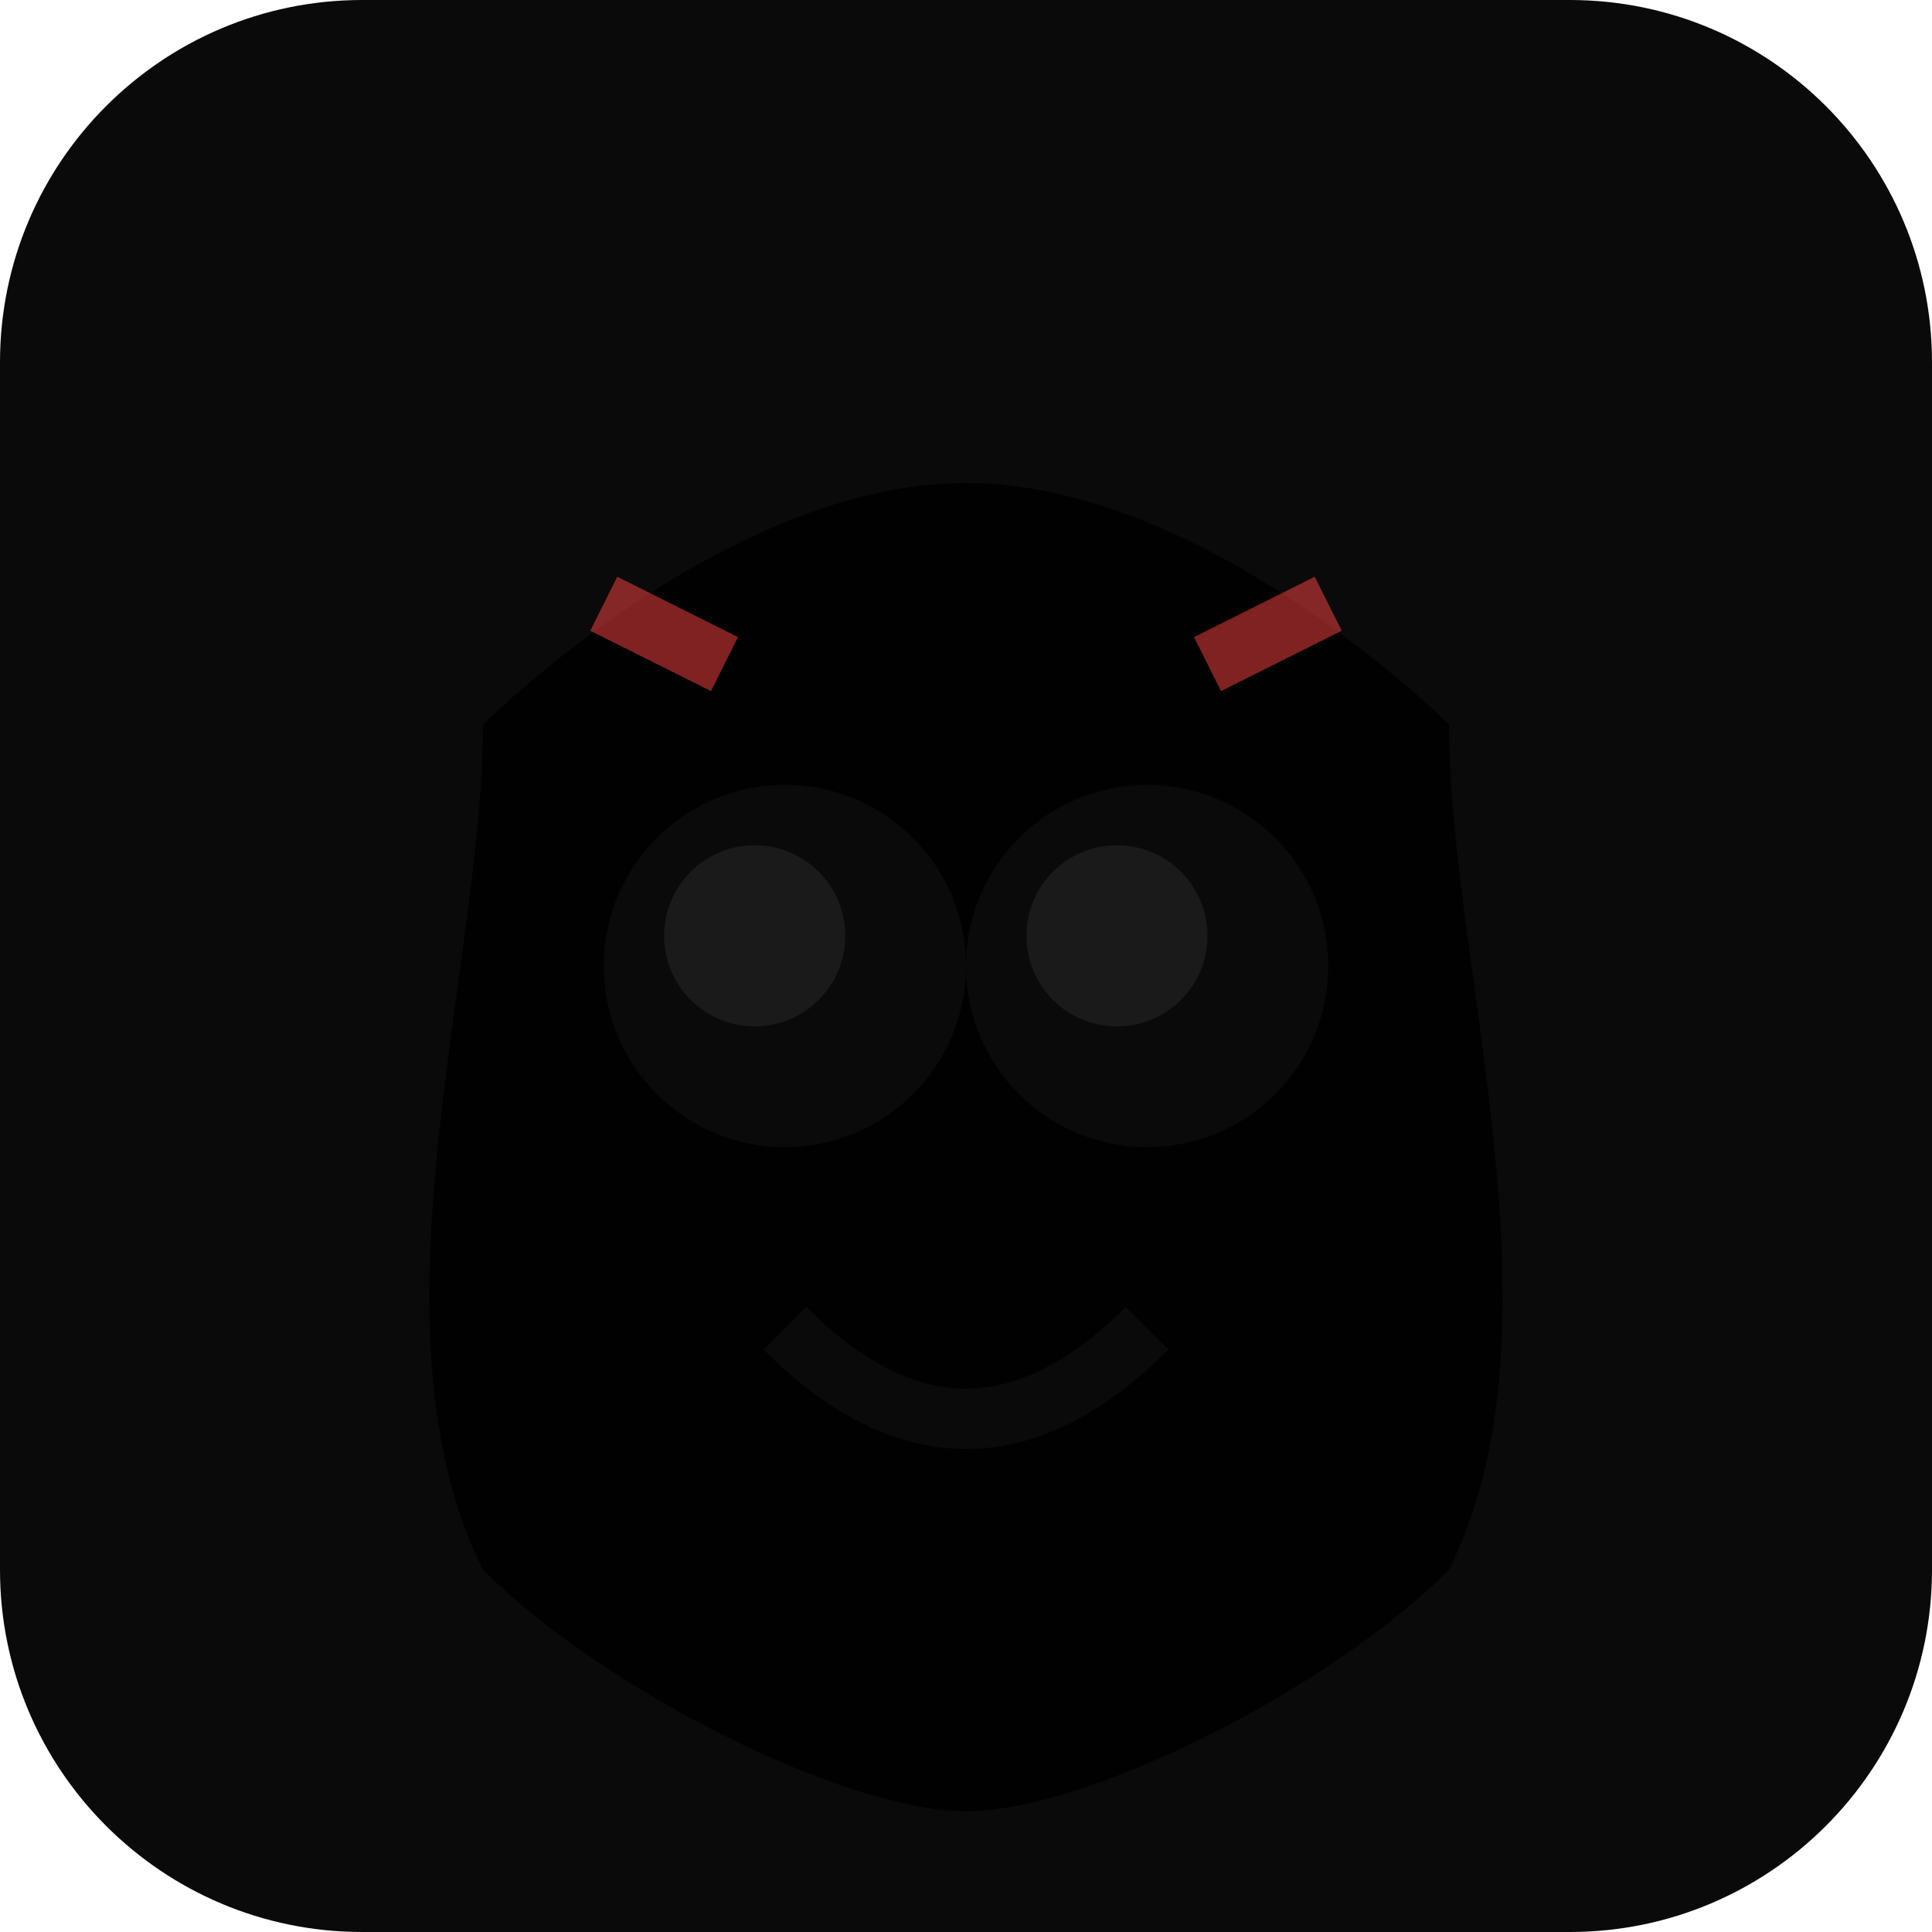
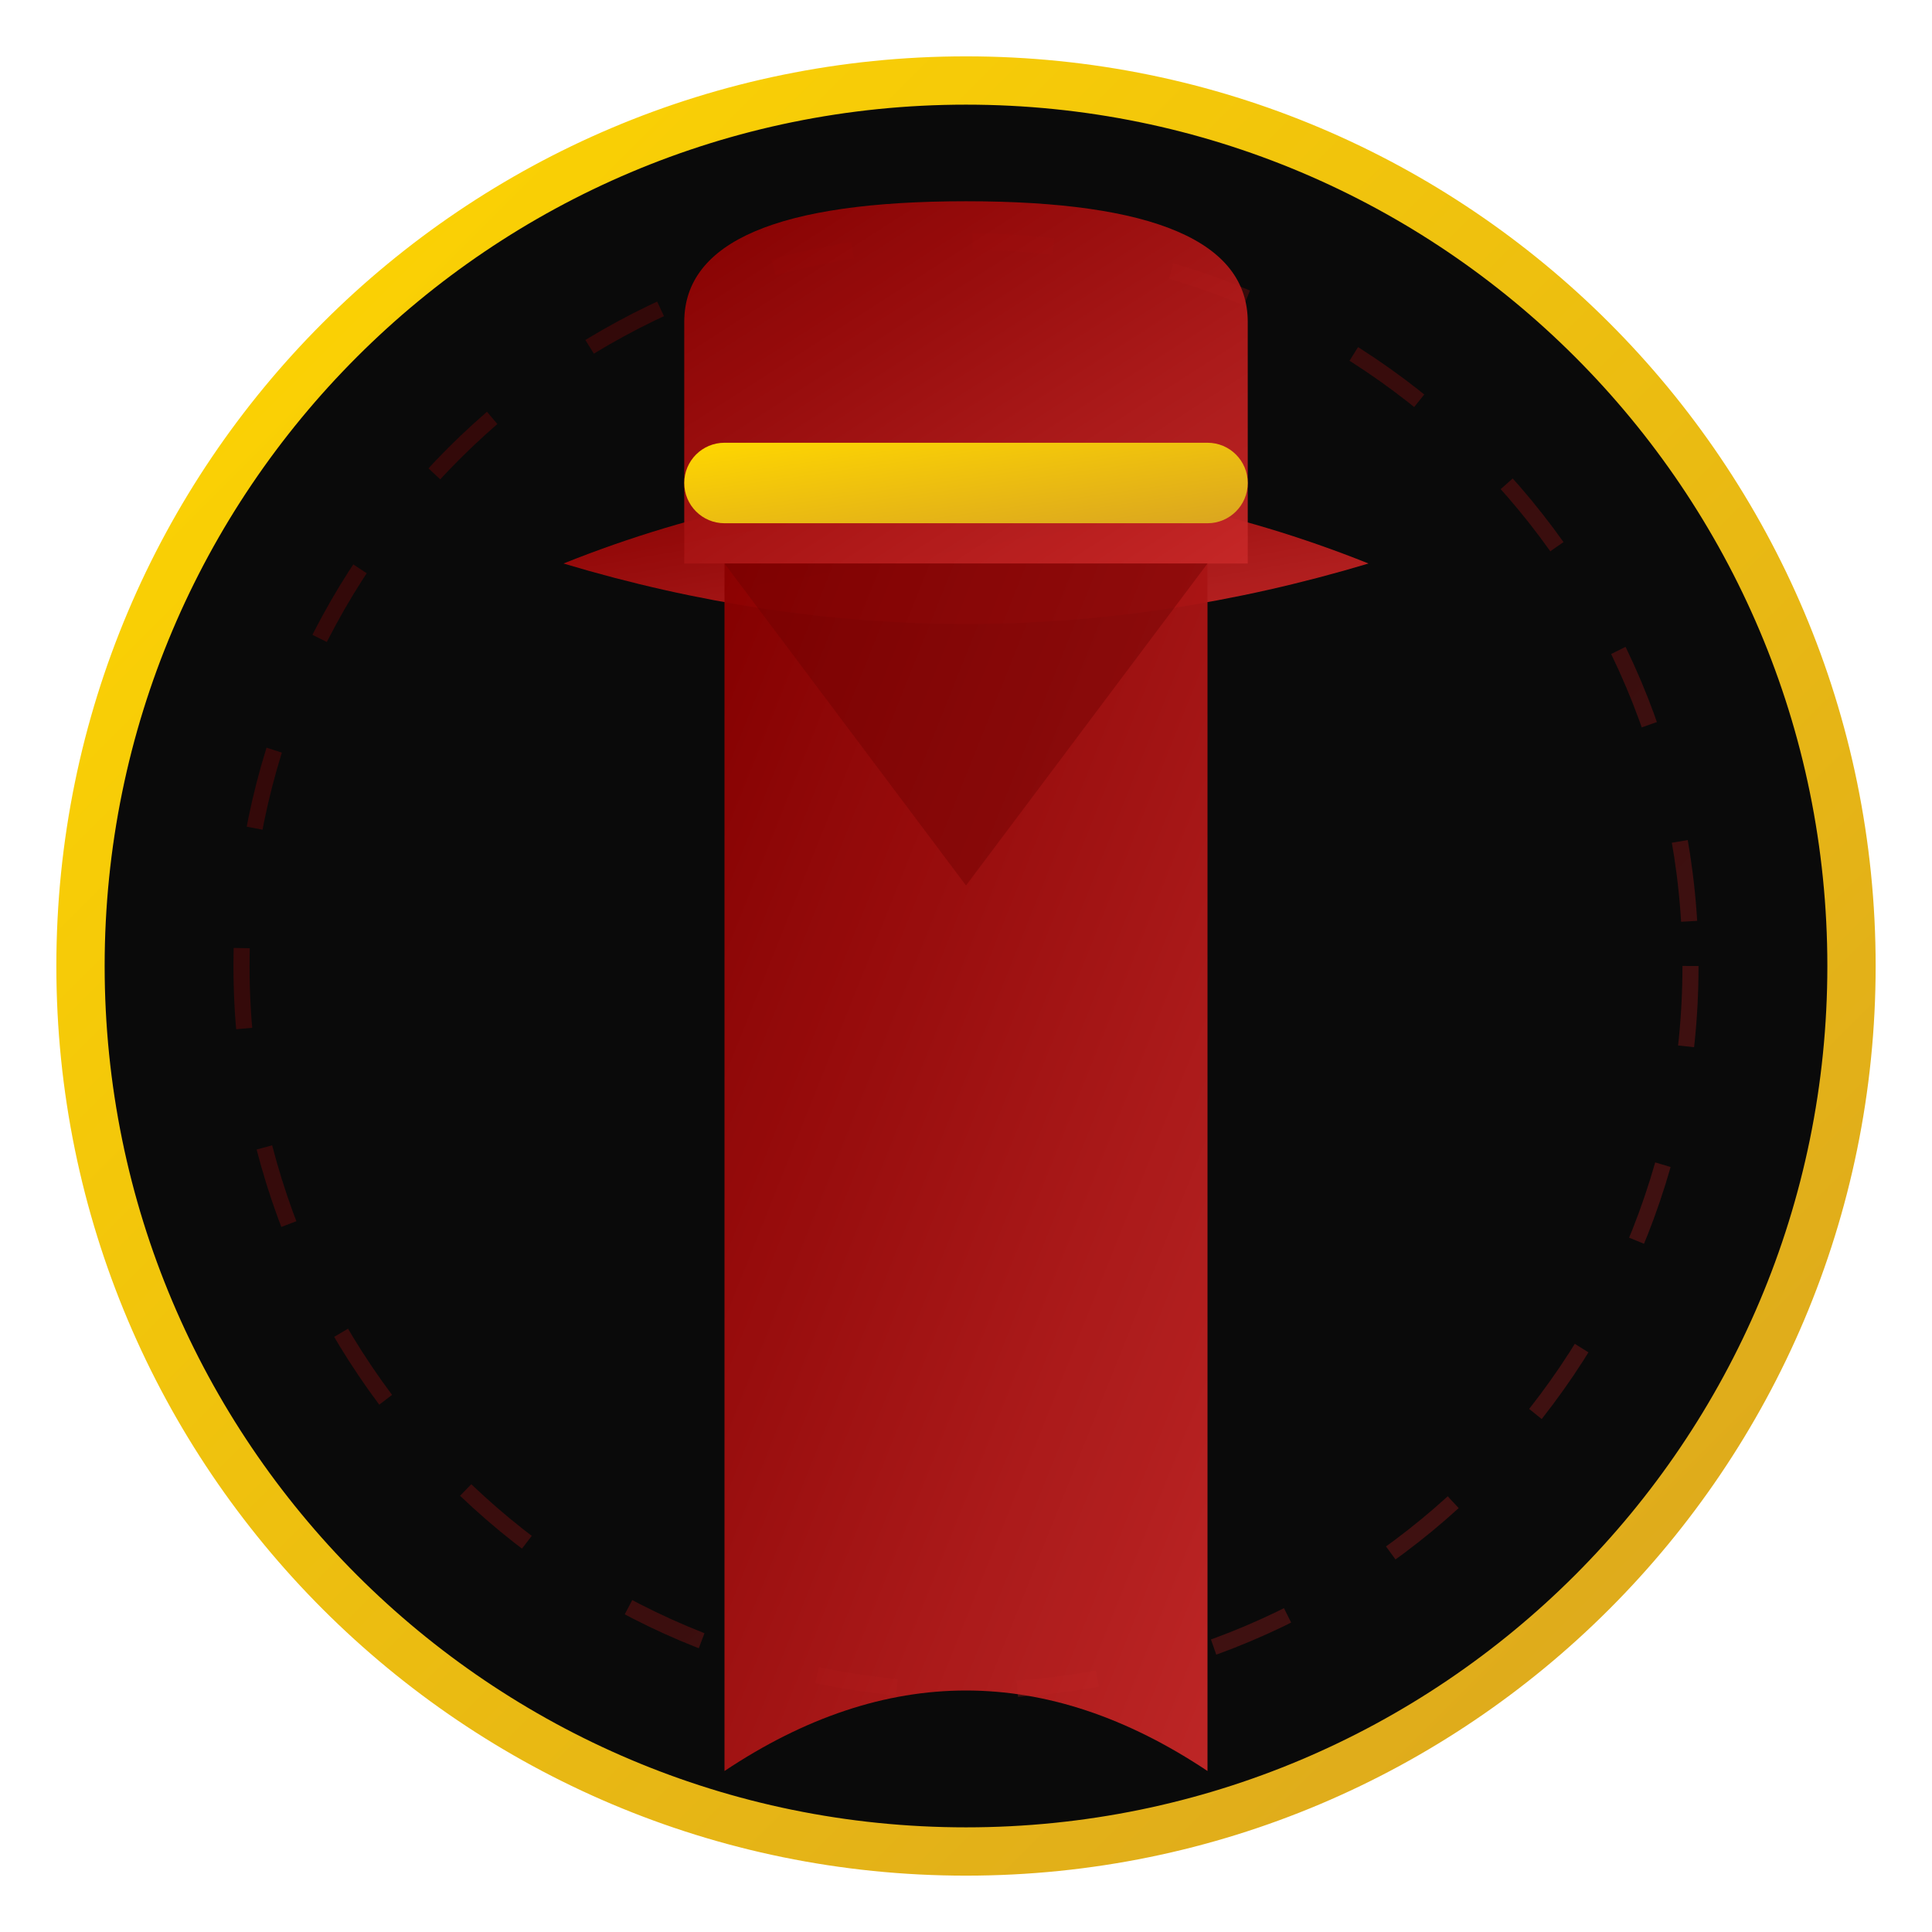
- <svg xmlns="http://www.w3.org/2000/svg" viewBox="0 0 32 32" fill="none">
+ <svg xmlns="http://www.w3.org/2000/svg" viewBox="0 0 48 48" fill="none">
  <defs>
-     <linearGradient id="fg" x1="0%" y1="0%" x2="100%" y2="100%">
-       <stop offset="0%" stopColor="#8B0000" />
-       <stop offset="100%" stopColor="#FF4444" />
+     <linearGradient id="r" x1="0%" y1="0%" x2="100%" y2="100%">
+       <stop offset="0%" stop-color="#8B0000" />
+       <stop offset="100%" stop-color="#C62828" />
+     </linearGradient>
+     <linearGradient id="g" x1="0%" y1="0%" x2="100%" y2="100%">
+       <stop offset="0%" stop-color="#FFD700" />
+       <stop offset="100%" stop-color="#DAA520" />
    </linearGradient>
  </defs>
-   <rect width="32" height="32" rx="6" fill="#0A0A0A" />
-   <path d="M8 12 C8 12 12 8 16 8 C20 8 24 12 24 12 C24 16 26 22 24 26 C22 28 18 30 16 30 C14 30 10 28 8 26 C6 22 8 16 8 12Z" fill="url(#fg)" opacity="0.9" />
-   <circle cx="13" cy="16" r="3" fill="#0A0A0A" />
-   <circle cx="19" cy="16" r="3" fill="#0A0A0A" />
-   <circle cx="12.5" cy="15.5" r="1.5" fill="#1A1A1A" />
-   <circle cx="18.5" cy="15.5" r="1.5" fill="#1A1A1A" />
-   <path d="M13 22 Q16 25 19 22" stroke="#0A0A0A" strokeWidth="1.2" fill="none" strokeLinecap="round" />
-   <path d="M10 10 L12 11" stroke="#FF4444" strokeWidth="0.8" strokeLinecap="round" opacity="0.5" />
-   <path d="M22 10 L20 11" stroke="#FF4444" strokeWidth="0.8" strokeLinecap="round" opacity="0.5" />
+   <circle cx="24" cy="24" r="22" fill="#0A0A0A" stroke="url(#g)" stroke-width="1.2" />
+   <circle cx="24" cy="24" r="18" stroke="url(#r)" stroke-width="0.4" stroke-dasharray="2 3" opacity="0.3" />
+   <g>
+     <path d="M14,14 Q24,10 34,14 Q24,17 14,14Z" fill="url(#r)" opacity="0.95" />
+     <path d="M17,14 L17,8 Q17,5 24,5 Q31,5 31,8 L31,14Z" fill="url(#r)" opacity="0.95" />
+     <rect x="17" y="11" width="14" height="2" rx="1" fill="url(#g)" />
+     <path d="M18,14 L18,44 Q24,40 30,44 L30,14Z" fill="url(#r)" opacity="0.95" />
+     <path d="M18,14 L24,22 L30,14Z" fill="#6B0000" opacity="0.4" />
+   </g>
</svg>
